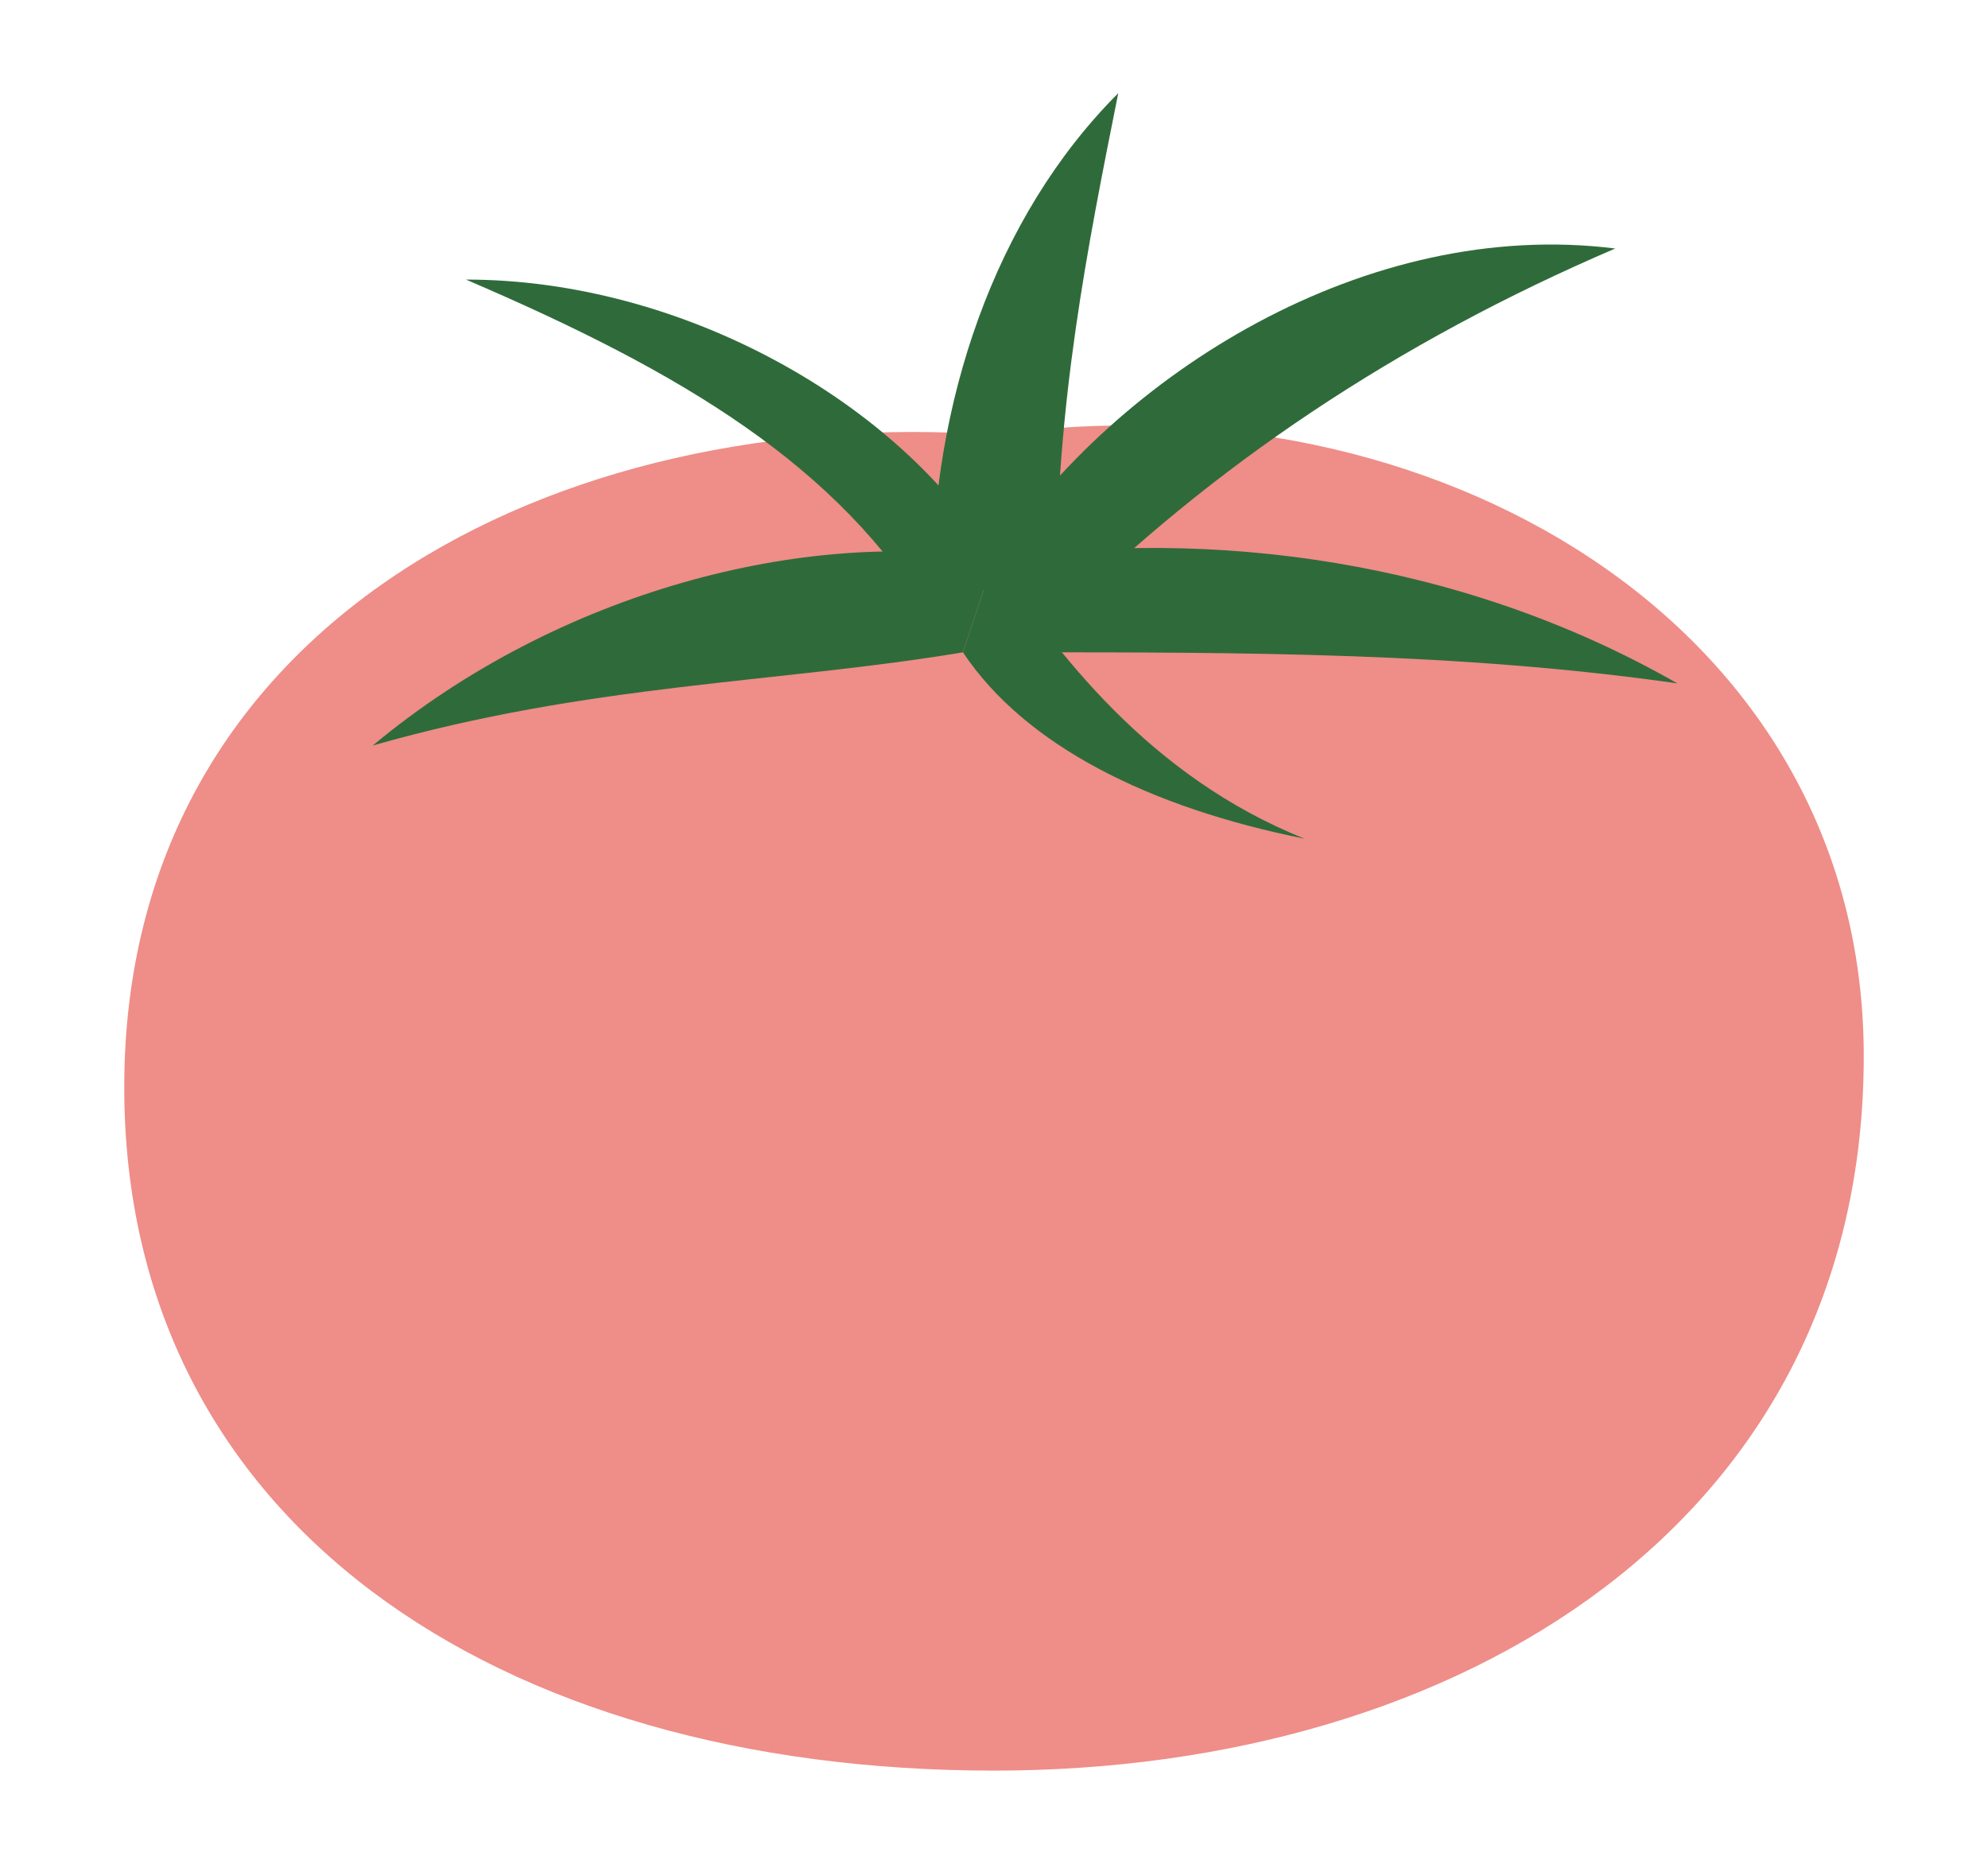
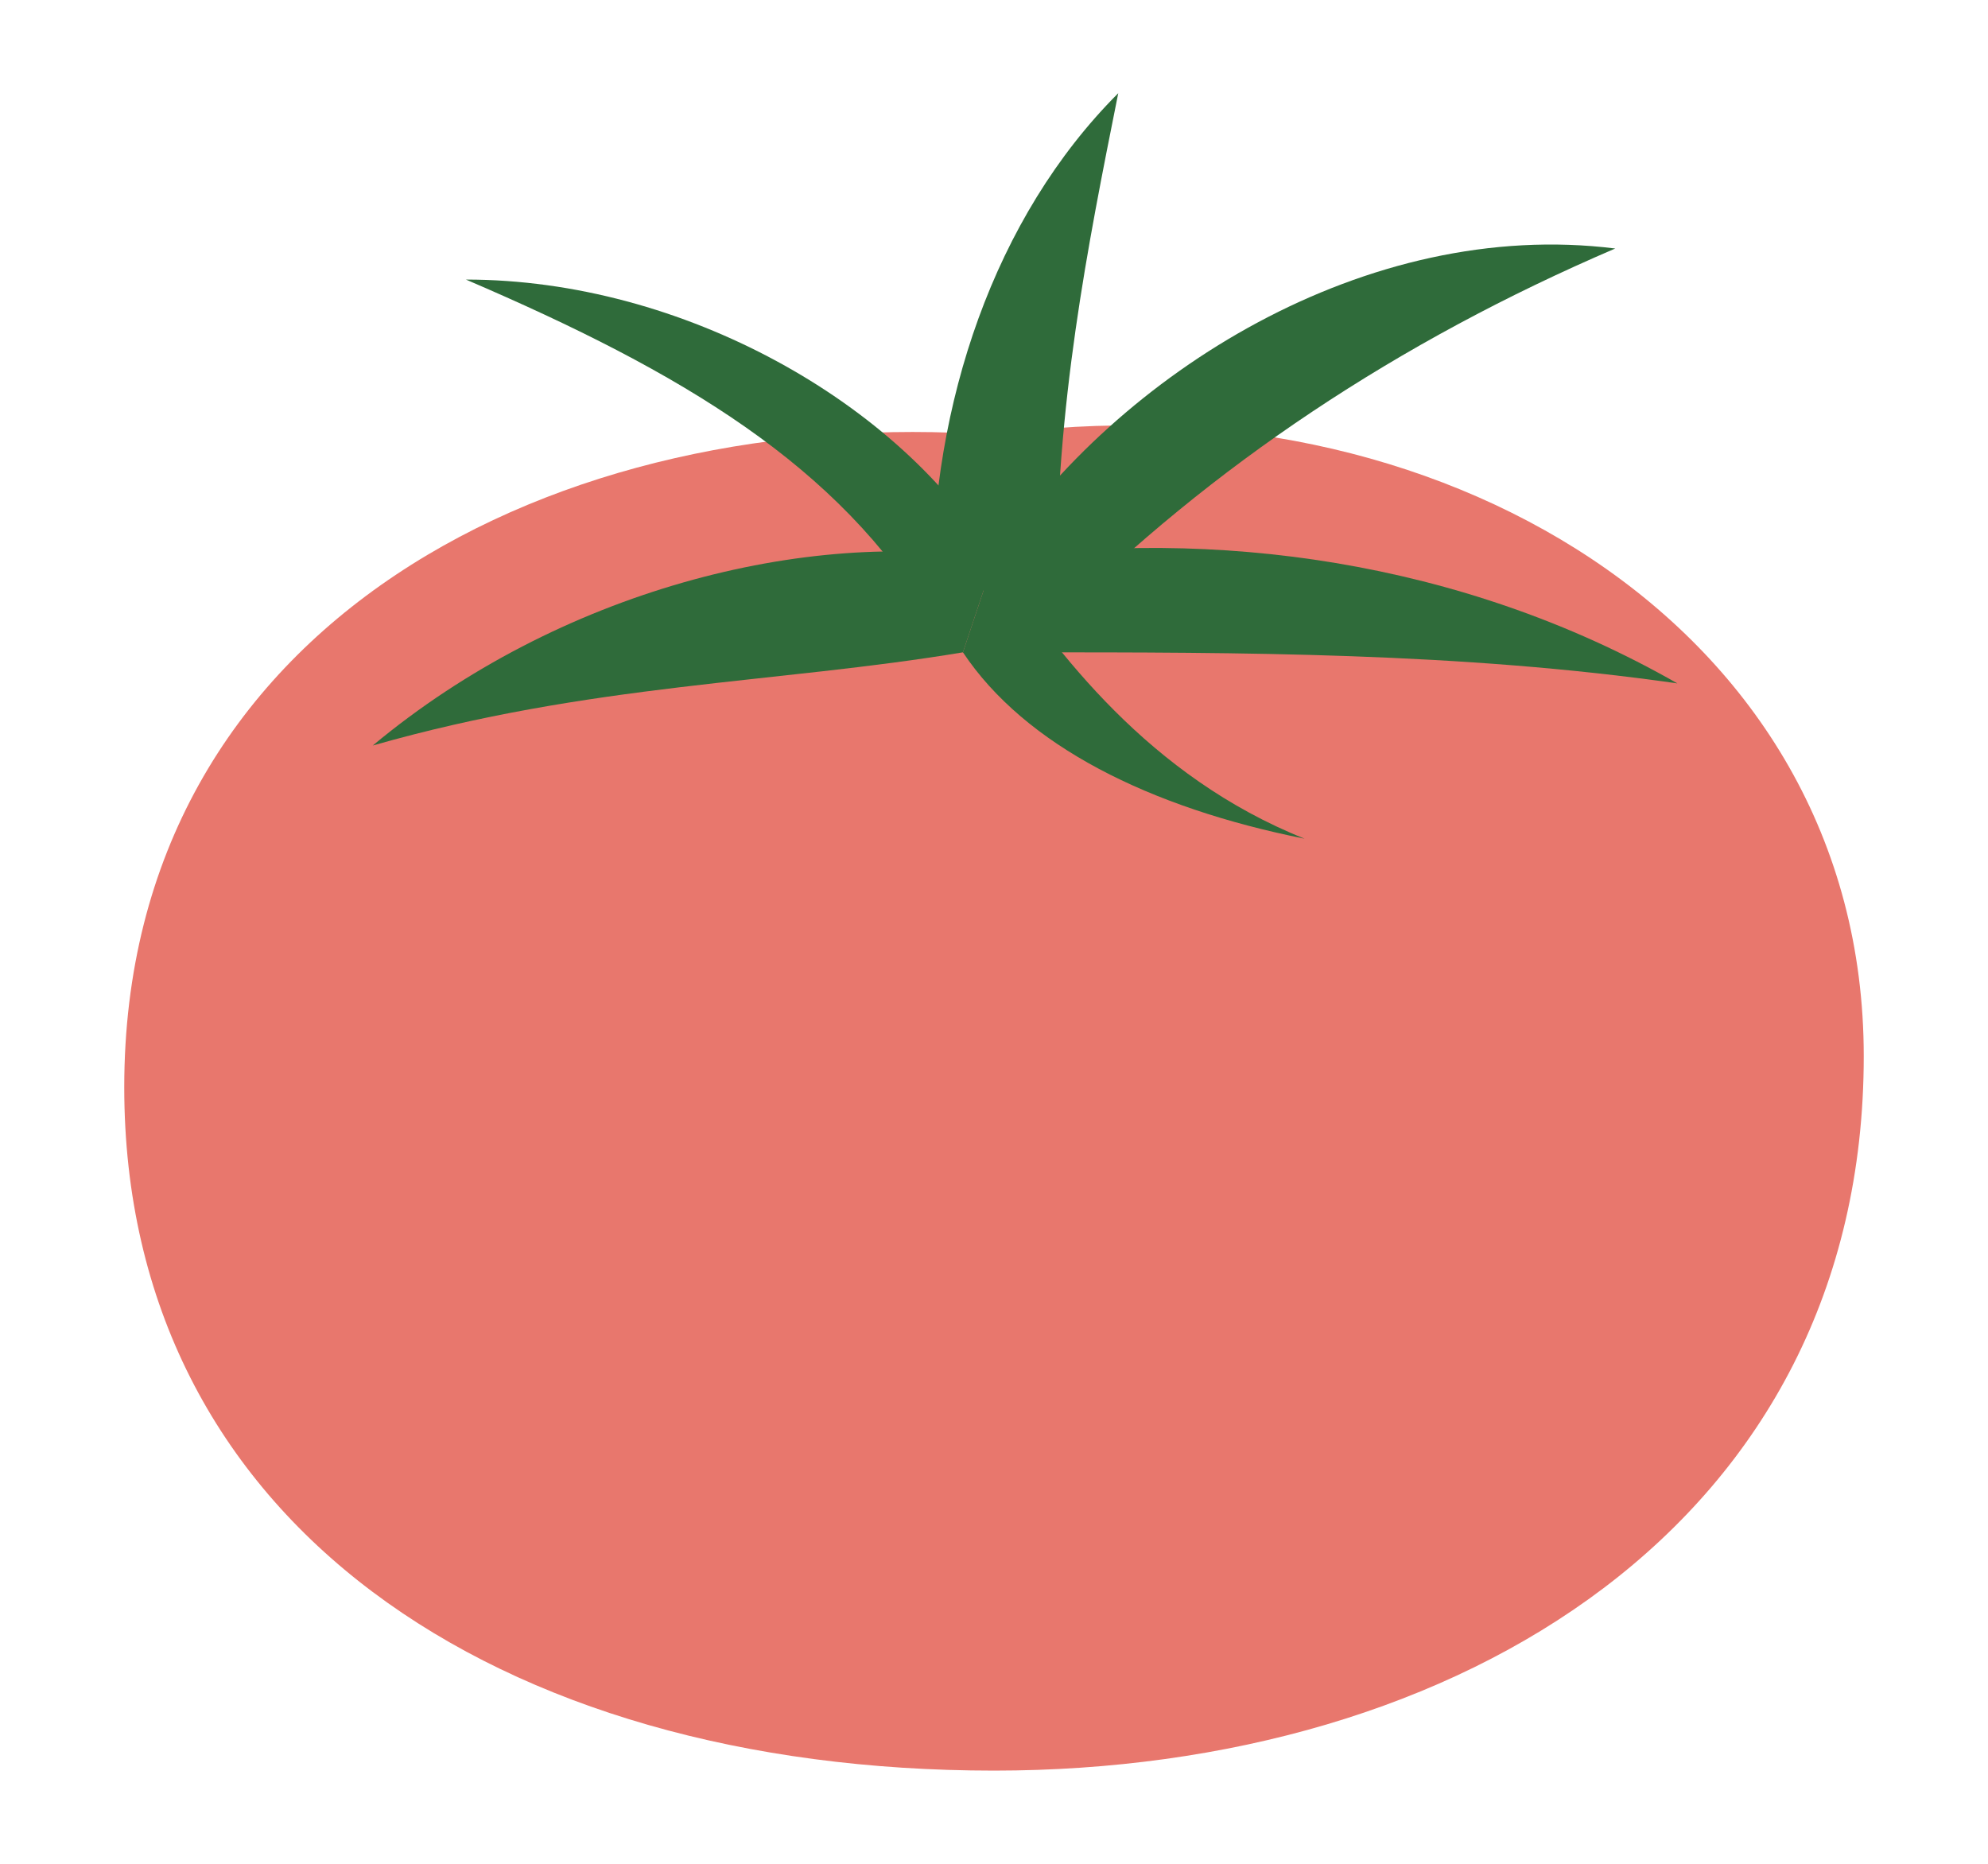
<svg xmlns="http://www.w3.org/2000/svg" viewBox="0 0 64 60">
-   <path d="M32 14 C46 12 60 20 60 34 C60 49 47 57 32 57 C16 57 4 49 4 35 C4 20 18 13 32 14 Z" fill="#ef8d88" />
+   <path d="M32 14 C46 12 60 20 60 34 C60 49 47 57 32 57 C16 57 4 49 4 35 C4 20 18 13 32 14 Z" fill="#e8776d" />
  <g fill="#2f6b3a">
    <path d="M32 18 C26 17 18 19 12 24 C19 22 25 22 31 21 Z" />
    <path d="M32 18 C29 13 22 9 15 9 C22 12 27 15 30 20 Z" />
    <path d="M32 18 C36 12 44 7 52 8 C45 11 39 15 34 20 Z" />
    <path d="M32 18 C39 17 47 18 54 22 C47 21 40 21 33 21 Z" />
    <path d="M32 18 C34 21 37 25 42 27 C37 26 33 24 31 21 Z" />
    <path d="M30 19 C30 13 32 7 36 3 C35 8 34 13 34 19 Z" />
  </g>
</svg>
